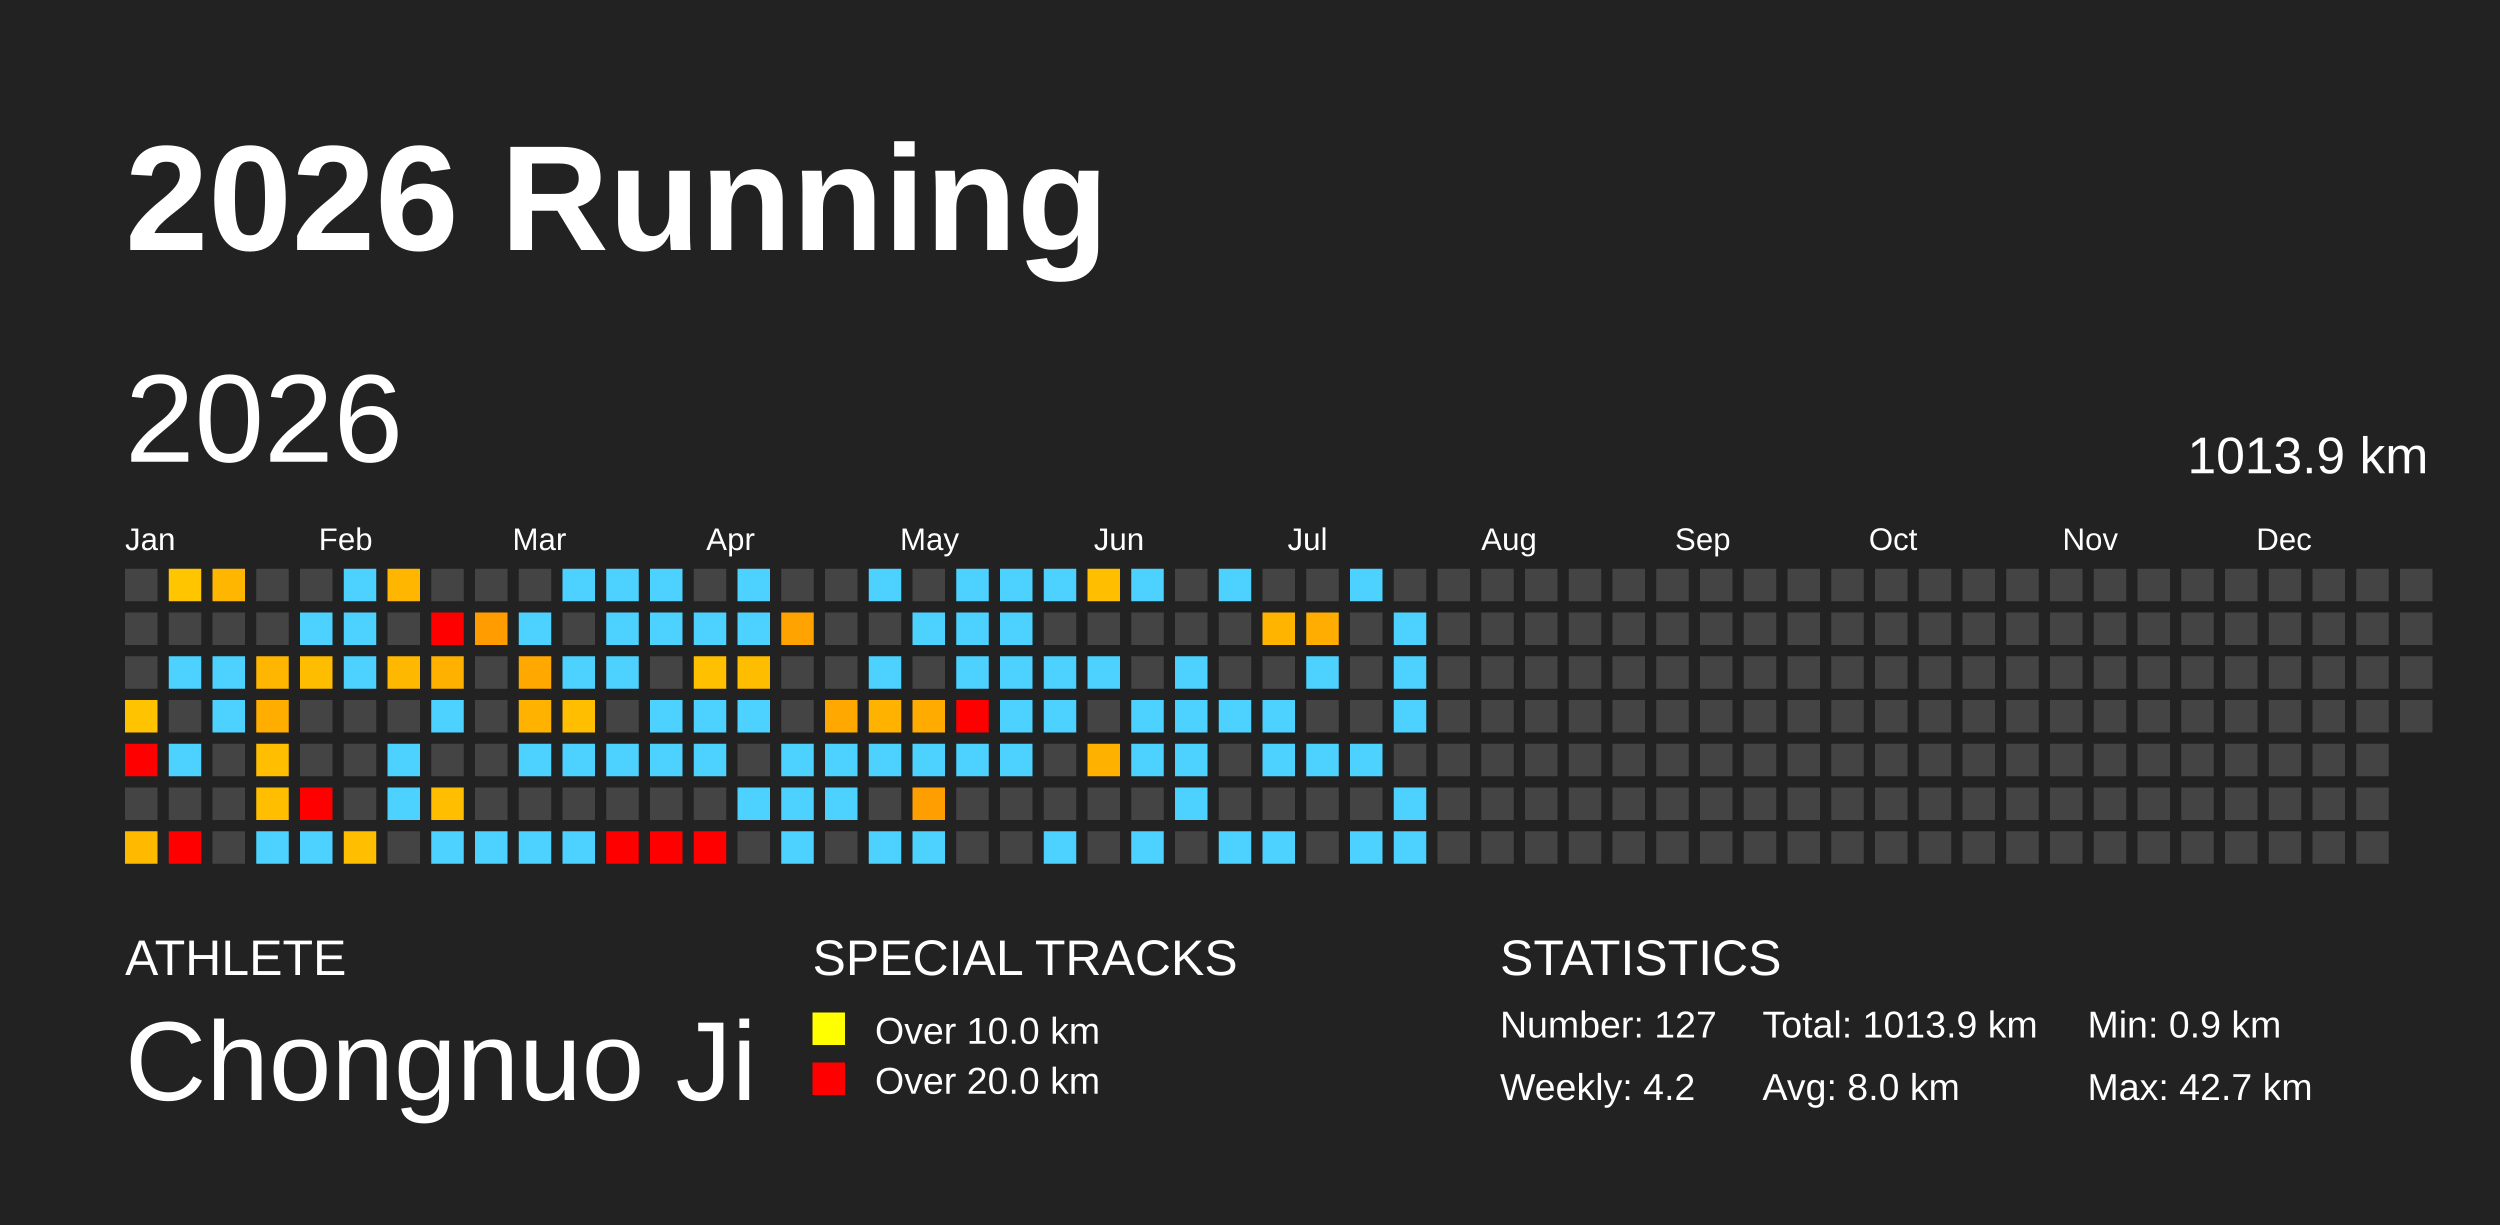
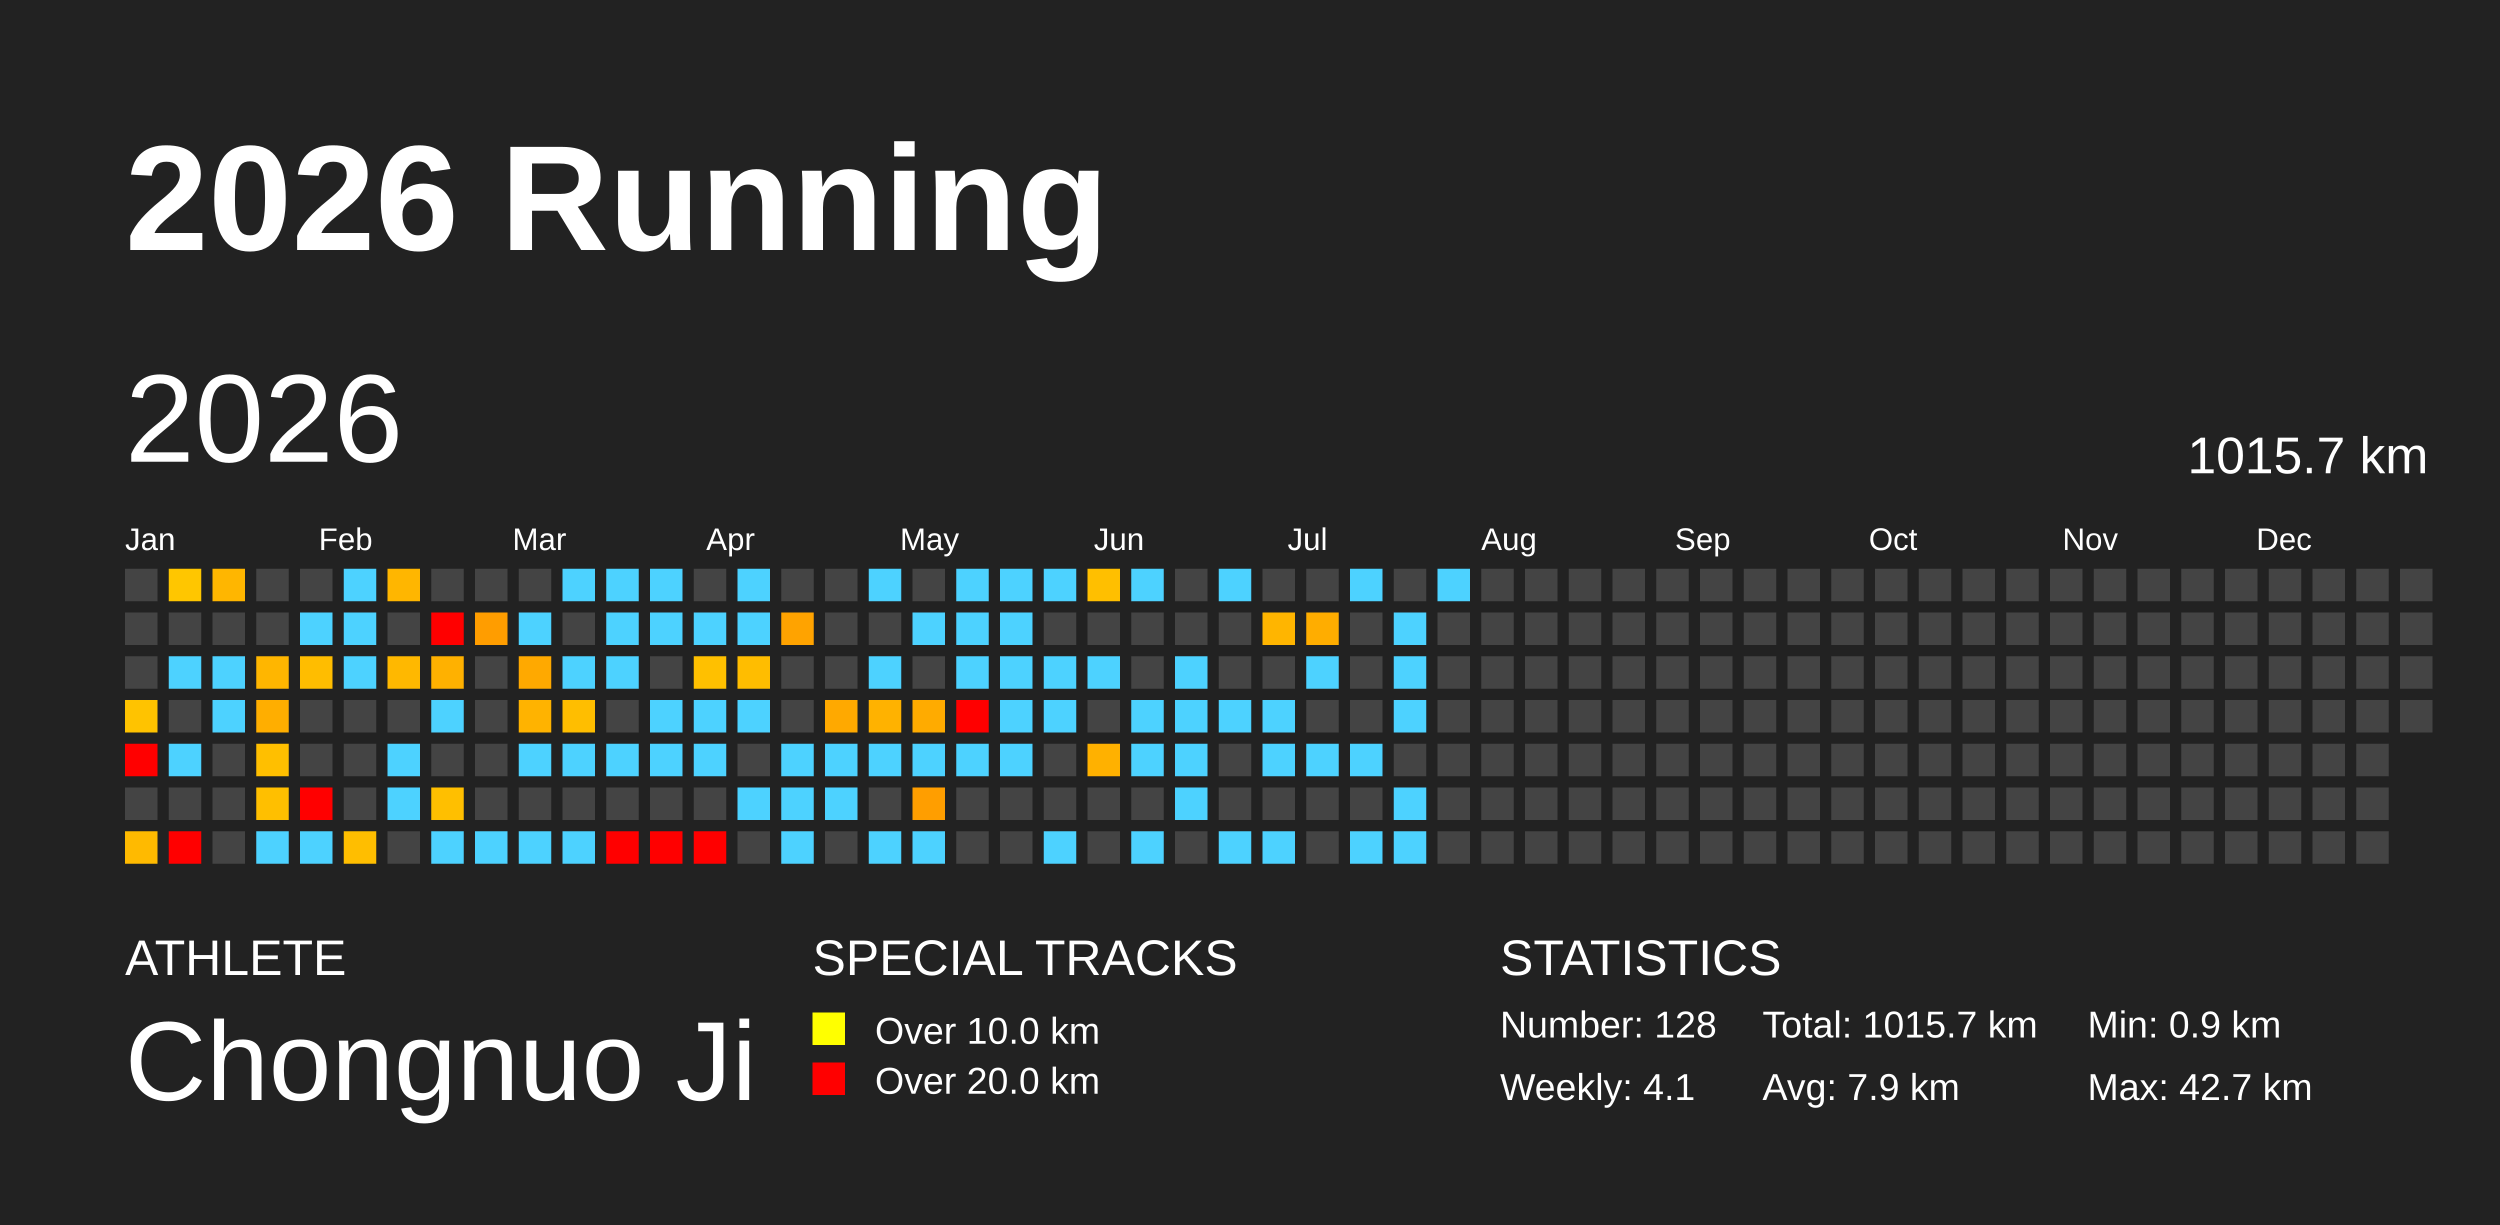
<svg xmlns="http://www.w3.org/2000/svg" baseProfile="full" height="98mm" version="1.1" viewBox="0,0,200,98" width="200mm">
  <defs />
  <rect fill="#222222" height="98" width="200" x="0" y="0" />
  <text fill="#FFFFFF" style="font-size:12px; font-family:Arial; font-weight:bold;" x="10" y="20">2026 Running</text>
  <text fill="#FFFFFF" style="font-size:4px; font-family:Arial" x="10" y="78">ATHLETE</text>
  <text fill="#FFFFFF" style="font-size:9px; font-family:Arial" x="10" y="88">Chongnuo Ji</text>
  <text fill="#FFFFFF" style="font-size:4px; font-family:Arial" x="65" y="78">SPECIAL TRACKS</text>
  <rect fill="yellow" height="2.6" width="2.6" x="65" y="81" />
  <text fill="#FFFFFF" style="font-size:3px; font-family:Arial" x="70" y="83.5">Over 10.0 km</text>
  <rect fill="red" height="2.6" width="2.6" x="65" y="85" />
  <text fill="#FFFFFF" style="font-size:3px; font-family:Arial" x="70" y="87.5">Over 20.0 km</text>
  <text fill="#FFFFFF" style="font-size:4px; font-family:Arial" x="120" y="78">STATISTICS</text>
-   <text fill="#FFFFFF" style="font-size:3px; font-family:Arial" x="120" y="83">Number: 127</text>
-   <text fill="#FFFFFF" style="font-size:3px; font-family:Arial" x="120" y="88">Weekly: 4.2</text>
-   <text fill="#FFFFFF" style="font-size:3px; font-family:Arial" x="141" y="83">Total: 1013.9 km</text>
-   <text fill="#FFFFFF" style="font-size:3px; font-family:Arial" x="141" y="88">Avg: 8.0 km</text>
+   <text fill="#FFFFFF" style="font-size:3px; font-family:Arial" x="120" y="83">Number: 128</text>
+   <text fill="#FFFFFF" style="font-size:3px; font-family:Arial" x="120" y="88">Weekly: 4.1</text>
+   <text fill="#FFFFFF" style="font-size:3px; font-family:Arial" x="141" y="83">Total: 1015.7 km</text>
+   <text fill="#FFFFFF" style="font-size:3px; font-family:Arial" x="141" y="88">Avg: 7.9 km</text>
  <text fill="#FFFFFF" style="font-size:3px; font-family:Arial" x="167" y="83">Min: 0.9 km</text>
  <text fill="#FFFFFF" style="font-size:3px; font-family:Arial" x="167" y="88">Max: 42.7 km</text>
  <text dominant-baseline="hanging" fill="#FFFFFF" style="font-size:10.0px; font-family:Arial;" x="10" y="30">2026</text>
-   <text dominant-baseline="hanging" fill="#FFFFFF" style="font-size:4.125px; font-family:Arial;" x="175" y="35">1013.9 km</text>
+   <text dominant-baseline="hanging" fill="#FFFFFF" style="font-size:4.125px; font-family:Arial;" x="175" y="35">1015.7 km</text>
  <text fill="#FFFFFF" style="font-size:2.5px; font-family:Arial" x="10.0" y="44">Jan</text>
  <text fill="#FFFFFF" style="font-size:2.5px; font-family:Arial" x="25.5" y="44">Feb</text>
  <text fill="#FFFFFF" style="font-size:2.5px; font-family:Arial" x="41.0" y="44">Mar</text>
  <text fill="#FFFFFF" style="font-size:2.5px; font-family:Arial" x="56.5" y="44">Apr</text>
  <text fill="#FFFFFF" style="font-size:2.5px; font-family:Arial" x="72.0" y="44">May</text>
  <text fill="#FFFFFF" style="font-size:2.5px; font-family:Arial" x="87.5" y="44">Jun</text>
  <text fill="#FFFFFF" style="font-size:2.5px; font-family:Arial" x="103.0" y="44">Jul</text>
  <text fill="#FFFFFF" style="font-size:2.5px; font-family:Arial" x="118.5" y="44">Aug</text>
  <text fill="#FFFFFF" style="font-size:2.5px; font-family:Arial" x="134.0" y="44">Sep</text>
  <text fill="#FFFFFF" style="font-size:2.5px; font-family:Arial" x="149.5" y="44">Oct</text>
  <text fill="#FFFFFF" style="font-size:2.5px; font-family:Arial" x="165.0" y="44">Nov</text>
  <text fill="#FFFFFF" style="font-size:2.5px; font-family:Arial" x="180.5" y="44">Dec</text>
  <rect fill="#444444" height="2.6" width="2.6" x="10.0" y="45.5" />
  <rect fill="#444444" height="2.6" width="2.6" x="10.0" y="49.0" />
  <rect fill="#444444" height="2.6" width="2.6" x="10.0" y="52.5" />
  <rect fill="#ffc300" height="2.6" width="2.6" x="10.0" y="56.0" />
  <rect fill="red" height="2.6" width="2.6" x="10.0" y="59.5" />
  <rect fill="#444444" height="2.6" width="2.6" x="10.0" y="63.0" />
  <rect fill="#ffba00" height="2.6" width="2.6" x="10.0" y="66.5" />
  <rect fill="#ffc600" height="2.6" width="2.6" x="13.5" y="45.5" />
  <rect fill="#444444" height="2.6" width="2.6" x="13.5" y="49.0" />
  <rect fill="#4dd2ff" height="2.6" width="2.6" x="13.5" y="52.5" />
  <rect fill="#444444" height="2.6" width="2.6" x="13.5" y="56.0" />
  <rect fill="#4dd2ff" height="2.6" width="2.6" x="13.5" y="59.5" />
  <rect fill="#444444" height="2.6" width="2.6" x="13.5" y="63.0" />
  <rect fill="red" height="2.6" width="2.6" x="13.5" y="66.5" />
  <rect fill="#ffb600" height="2.6" width="2.6" x="17.0" y="45.5" />
  <rect fill="#444444" height="2.6" width="2.6" x="17.0" y="49.0" />
  <rect fill="#4dd2ff" height="2.6" width="2.6" x="17.0" y="52.5" />
  <rect fill="#4dd2ff" height="2.6" width="2.6" x="17.0" y="56.0" />
  <rect fill="#444444" height="2.6" width="2.6" x="17.0" y="59.5" />
  <rect fill="#444444" height="2.6" width="2.6" x="17.0" y="63.0" />
  <rect fill="#444444" height="2.6" width="2.6" x="17.0" y="66.5" />
  <rect fill="#444444" height="2.6" width="2.6" x="20.5" y="45.5" />
  <rect fill="#444444" height="2.6" width="2.6" x="20.5" y="49.0" />
  <rect fill="#ffb600" height="2.6" width="2.6" x="20.5" y="52.5" />
  <rect fill="#ffae00" height="2.6" width="2.6" x="20.5" y="56.0" />
  <rect fill="#ffbf00" height="2.6" width="2.6" x="20.5" y="59.5" />
  <rect fill="#ffbf00" height="2.6" width="2.6" x="20.5" y="63.0" />
  <rect fill="#4dd2ff" height="2.6" width="2.6" x="20.5" y="66.5" />
  <rect fill="#444444" height="2.6" width="2.6" x="24.0" y="45.5" />
  <rect fill="#4dd2ff" height="2.6" width="2.6" x="24.0" y="49.0" />
  <rect fill="#ffbd00" height="2.6" width="2.6" x="24.0" y="52.5" />
  <rect fill="#444444" height="2.6" width="2.6" x="24.0" y="56.0" />
  <rect fill="#444444" height="2.6" width="2.6" x="24.0" y="59.5" />
  <rect fill="red" height="2.6" width="2.6" x="24.0" y="63.0" />
  <rect fill="#4dd2ff" height="2.6" width="2.6" x="24.0" y="66.5" />
  <rect fill="#4dd2ff" height="2.6" width="2.6" x="27.5" y="45.5" />
  <rect fill="#4dd2ff" height="2.6" width="2.6" x="27.5" y="49.0" />
  <rect fill="#4dd2ff" height="2.6" width="2.6" x="27.5" y="52.5" />
  <rect fill="#444444" height="2.6" width="2.6" x="27.5" y="56.0" />
  <rect fill="#444444" height="2.6" width="2.6" x="27.5" y="59.5" />
  <rect fill="#444444" height="2.6" width="2.6" x="27.5" y="63.0" />
  <rect fill="#ffbe00" height="2.6" width="2.6" x="27.5" y="66.5" />
  <rect fill="#ffb600" height="2.6" width="2.6" x="31.0" y="45.5" />
  <rect fill="#444444" height="2.6" width="2.6" x="31.0" y="49.0" />
  <rect fill="#ffb800" height="2.6" width="2.6" x="31.0" y="52.5" />
  <rect fill="#444444" height="2.6" width="2.6" x="31.0" y="56.0" />
  <rect fill="#4dd2ff" height="2.6" width="2.6" x="31.0" y="59.5" />
  <rect fill="#4dd2ff" height="2.6" width="2.6" x="31.0" y="63.0" />
  <rect fill="#444444" height="2.6" width="2.6" x="31.0" y="66.5" />
  <rect fill="#444444" height="2.6" width="2.6" x="34.5" y="45.5" />
  <rect fill="red" height="2.6" width="2.6" x="34.5" y="49.0" />
  <rect fill="#ffb100" height="2.6" width="2.6" x="34.5" y="52.5" />
  <rect fill="#4dd2ff" height="2.6" width="2.6" x="34.5" y="56.0" />
  <rect fill="#444444" height="2.6" width="2.6" x="34.5" y="59.5" />
  <rect fill="#ffbf00" height="2.6" width="2.6" x="34.5" y="63.0" />
  <rect fill="#4dd2ff" height="2.6" width="2.6" x="34.5" y="66.5" />
  <rect fill="#444444" height="2.6" width="2.6" x="38.0" y="45.5" />
  <rect fill="#ff9d00" height="2.6" width="2.6" x="38.0" y="49.0" />
  <rect fill="#444444" height="2.6" width="2.6" x="38.0" y="52.5" />
  <rect fill="#444444" height="2.6" width="2.6" x="38.0" y="56.0" />
  <rect fill="#444444" height="2.6" width="2.6" x="38.0" y="59.5" />
  <rect fill="#444444" height="2.6" width="2.6" x="38.0" y="63.0" />
  <rect fill="#4dd2ff" height="2.6" width="2.6" x="38.0" y="66.5" />
  <rect fill="#444444" height="2.6" width="2.6" x="41.5" y="45.5" />
  <rect fill="#4dd2ff" height="2.6" width="2.6" x="41.5" y="49.0" />
  <rect fill="#ffa900" height="2.6" width="2.6" x="41.5" y="52.5" />
  <rect fill="#ffb300" height="2.6" width="2.6" x="41.5" y="56.0" />
  <rect fill="#4dd2ff" height="2.6" width="2.6" x="41.5" y="59.5" />
  <rect fill="#444444" height="2.6" width="2.6" x="41.5" y="63.0" />
  <rect fill="#4dd2ff" height="2.6" width="2.6" x="41.5" y="66.5" />
  <rect fill="#4dd2ff" height="2.6" width="2.6" x="45.0" y="45.5" />
  <rect fill="#444444" height="2.6" width="2.6" x="45.0" y="49.0" />
  <rect fill="#4dd2ff" height="2.6" width="2.6" x="45.0" y="52.5" />
  <rect fill="#ffbe00" height="2.6" width="2.6" x="45.0" y="56.0" />
  <rect fill="#4dd2ff" height="2.6" width="2.6" x="45.0" y="59.5" />
  <rect fill="#444444" height="2.6" width="2.6" x="45.0" y="63.0" />
  <rect fill="#4dd2ff" height="2.6" width="2.6" x="45.0" y="66.5" />
  <rect fill="#4dd2ff" height="2.6" width="2.6" x="48.5" y="45.5" />
  <rect fill="#4dd2ff" height="2.6" width="2.6" x="48.5" y="49.0" />
  <rect fill="#4dd2ff" height="2.6" width="2.6" x="48.5" y="52.5" />
  <rect fill="#444444" height="2.6" width="2.6" x="48.5" y="56.0" />
  <rect fill="#4dd2ff" height="2.6" width="2.6" x="48.5" y="59.5" />
  <rect fill="#444444" height="2.6" width="2.6" x="48.5" y="63.0" />
  <rect fill="red" height="2.6" width="2.6" x="48.5" y="66.5" />
  <rect fill="#4dd2ff" height="2.6" width="2.6" x="52.0" y="45.5" />
  <rect fill="#4dd2ff" height="2.6" width="2.6" x="52.0" y="49.0" />
  <rect fill="#444444" height="2.6" width="2.6" x="52.0" y="52.5" />
  <rect fill="#4dd2ff" height="2.6" width="2.6" x="52.0" y="56.0" />
  <rect fill="#4dd2ff" height="2.6" width="2.6" x="52.0" y="59.5" />
  <rect fill="#444444" height="2.6" width="2.6" x="52.0" y="63.0" />
  <rect fill="red" height="2.6" width="2.6" x="52.0" y="66.5" />
  <rect fill="#444444" height="2.6" width="2.6" x="55.5" y="45.5" />
  <rect fill="#4dd2ff" height="2.6" width="2.6" x="55.5" y="49.0" />
  <rect fill="#ffc000" height="2.6" width="2.6" x="55.5" y="52.5" />
  <rect fill="#4dd2ff" height="2.6" width="2.6" x="55.5" y="56.0" />
  <rect fill="#4dd2ff" height="2.6" width="2.6" x="55.5" y="59.5" />
  <rect fill="#444444" height="2.6" width="2.6" x="55.5" y="63.0" />
  <rect fill="red" height="2.6" width="2.6" x="55.5" y="66.5" />
  <rect fill="#4dd2ff" height="2.6" width="2.6" x="59.0" y="45.5" />
  <rect fill="#4dd2ff" height="2.6" width="2.6" x="59.0" y="49.0" />
  <rect fill="#ffbd00" height="2.6" width="2.6" x="59.0" y="52.5" />
  <rect fill="#4dd2ff" height="2.6" width="2.6" x="59.0" y="56.0" />
  <rect fill="#444444" height="2.6" width="2.6" x="59.0" y="59.5" />
  <rect fill="#4dd2ff" height="2.6" width="2.6" x="59.0" y="63.0" />
  <rect fill="#444444" height="2.6" width="2.6" x="59.0" y="66.5" />
  <rect fill="#444444" height="2.6" width="2.6" x="62.5" y="45.5" />
  <rect fill="#ffa300" height="2.6" width="2.6" x="62.5" y="49.0" />
  <rect fill="#444444" height="2.6" width="2.6" x="62.5" y="52.5" />
  <rect fill="#444444" height="2.6" width="2.6" x="62.5" y="56.0" />
  <rect fill="#4dd2ff" height="2.6" width="2.6" x="62.5" y="59.5" />
  <rect fill="#4dd2ff" height="2.6" width="2.6" x="62.5" y="63.0" />
  <rect fill="#4dd2ff" height="2.6" width="2.6" x="62.5" y="66.5" />
  <rect fill="#444444" height="2.6" width="2.6" x="66.0" y="45.5" />
  <rect fill="#444444" height="2.6" width="2.6" x="66.0" y="49.0" />
  <rect fill="#444444" height="2.6" width="2.6" x="66.0" y="52.5" />
  <rect fill="#ffa900" height="2.6" width="2.6" x="66.0" y="56.0" />
  <rect fill="#4dd2ff" height="2.6" width="2.6" x="66.0" y="59.5" />
  <rect fill="#4dd2ff" height="2.6" width="2.6" x="66.0" y="63.0" />
  <rect fill="#444444" height="2.6" width="2.6" x="66.0" y="66.5" />
  <rect fill="#4dd2ff" height="2.6" width="2.6" x="69.5" y="45.5" />
  <rect fill="#444444" height="2.6" width="2.6" x="69.5" y="49.0" />
  <rect fill="#4dd2ff" height="2.6" width="2.6" x="69.5" y="52.5" />
  <rect fill="#ffb200" height="2.6" width="2.6" x="69.5" y="56.0" />
  <rect fill="#4dd2ff" height="2.6" width="2.6" x="69.5" y="59.5" />
  <rect fill="#444444" height="2.6" width="2.6" x="69.5" y="63.0" />
  <rect fill="#4dd2ff" height="2.6" width="2.6" x="69.5" y="66.5" />
  <rect fill="#444444" height="2.6" width="2.6" x="73.0" y="45.5" />
  <rect fill="#4dd2ff" height="2.6" width="2.6" x="73.0" y="49.0" />
  <rect fill="#444444" height="2.6" width="2.6" x="73.0" y="52.5" />
  <rect fill="#ffab00" height="2.6" width="2.6" x="73.0" y="56.0" />
  <rect fill="#4dd2ff" height="2.6" width="2.6" x="73.0" y="59.5" />
  <rect fill="#ff9e00" height="2.6" width="2.6" x="73.0" y="63.0" />
  <rect fill="#4dd2ff" height="2.6" width="2.6" x="73.0" y="66.5" />
  <rect fill="#4dd2ff" height="2.6" width="2.6" x="76.5" y="45.5" />
  <rect fill="#4dd2ff" height="2.6" width="2.6" x="76.5" y="49.0" />
  <rect fill="#4dd2ff" height="2.6" width="2.6" x="76.5" y="52.5" />
  <rect fill="red" height="2.6" width="2.6" x="76.5" y="56.0" />
  <rect fill="#4dd2ff" height="2.6" width="2.6" x="76.5" y="59.5" />
  <rect fill="#444444" height="2.6" width="2.6" x="76.5" y="63.0" />
  <rect fill="#444444" height="2.6" width="2.6" x="76.5" y="66.5" />
  <rect fill="#4dd2ff" height="2.6" width="2.6" x="80.0" y="45.5" />
  <rect fill="#4dd2ff" height="2.6" width="2.6" x="80.0" y="49.0" />
  <rect fill="#4dd2ff" height="2.6" width="2.6" x="80.0" y="52.5" />
  <rect fill="#4dd2ff" height="2.6" width="2.6" x="80.0" y="56.0" />
  <rect fill="#4dd2ff" height="2.6" width="2.6" x="80.0" y="59.5" />
  <rect fill="#444444" height="2.6" width="2.6" x="80.0" y="63.0" />
  <rect fill="#444444" height="2.6" width="2.6" x="80.0" y="66.5" />
  <rect fill="#4dd2ff" height="2.6" width="2.6" x="83.5" y="45.5" />
  <rect fill="#444444" height="2.6" width="2.6" x="83.5" y="49.0" />
  <rect fill="#4dd2ff" height="2.6" width="2.6" x="83.5" y="52.5" />
  <rect fill="#4dd2ff" height="2.6" width="2.6" x="83.5" y="56.0" />
  <rect fill="#444444" height="2.6" width="2.6" x="83.5" y="59.5" />
  <rect fill="#444444" height="2.6" width="2.6" x="83.5" y="63.0" />
  <rect fill="#4dd2ff" height="2.6" width="2.6" x="83.5" y="66.5" />
  <rect fill="#ffbf00" height="2.6" width="2.6" x="87.0" y="45.5" />
  <rect fill="#444444" height="2.6" width="2.6" x="87.0" y="49.0" />
  <rect fill="#4dd2ff" height="2.6" width="2.6" x="87.0" y="52.5" />
  <rect fill="#444444" height="2.6" width="2.6" x="87.0" y="56.0" />
  <rect fill="#ffb100" height="2.6" width="2.6" x="87.0" y="59.5" />
  <rect fill="#444444" height="2.6" width="2.6" x="87.0" y="63.0" />
  <rect fill="#444444" height="2.6" width="2.6" x="87.0" y="66.5" />
  <rect fill="#4dd2ff" height="2.6" width="2.6" x="90.5" y="45.5" />
  <rect fill="#444444" height="2.6" width="2.6" x="90.5" y="49.0" />
  <rect fill="#444444" height="2.6" width="2.6" x="90.5" y="52.5" />
  <rect fill="#4dd2ff" height="2.6" width="2.6" x="90.5" y="56.0" />
  <rect fill="#4dd2ff" height="2.6" width="2.6" x="90.5" y="59.5" />
  <rect fill="#444444" height="2.6" width="2.6" x="90.5" y="63.0" />
  <rect fill="#4dd2ff" height="2.6" width="2.6" x="90.5" y="66.5" />
  <rect fill="#444444" height="2.6" width="2.6" x="94.0" y="45.5" />
  <rect fill="#444444" height="2.6" width="2.6" x="94.0" y="49.0" />
  <rect fill="#4dd2ff" height="2.6" width="2.6" x="94.0" y="52.5" />
  <rect fill="#4dd2ff" height="2.6" width="2.6" x="94.0" y="56.0" />
  <rect fill="#4dd2ff" height="2.6" width="2.6" x="94.0" y="59.5" />
  <rect fill="#4dd2ff" height="2.6" width="2.6" x="94.0" y="63.0" />
  <rect fill="#444444" height="2.6" width="2.6" x="94.0" y="66.5" />
  <rect fill="#4dd2ff" height="2.6" width="2.6" x="97.5" y="45.5" />
  <rect fill="#444444" height="2.6" width="2.6" x="97.5" y="49.0" />
  <rect fill="#444444" height="2.6" width="2.6" x="97.5" y="52.5" />
  <rect fill="#4dd2ff" height="2.6" width="2.6" x="97.5" y="56.0" />
  <rect fill="#444444" height="2.6" width="2.6" x="97.5" y="59.5" />
  <rect fill="#444444" height="2.6" width="2.6" x="97.5" y="63.0" />
  <rect fill="#4dd2ff" height="2.6" width="2.6" x="97.5" y="66.5" />
  <rect fill="#444444" height="2.6" width="2.6" x="101.0" y="45.5" />
  <rect fill="#ffb500" height="2.6" width="2.6" x="101.0" y="49.0" />
  <rect fill="#444444" height="2.6" width="2.6" x="101.0" y="52.5" />
  <rect fill="#4dd2ff" height="2.6" width="2.6" x="101.0" y="56.0" />
  <rect fill="#4dd2ff" height="2.6" width="2.6" x="101.0" y="59.5" />
  <rect fill="#444444" height="2.6" width="2.6" x="101.0" y="63.0" />
  <rect fill="#4dd2ff" height="2.6" width="2.6" x="101.0" y="66.5" />
  <rect fill="#444444" height="2.6" width="2.6" x="104.5" y="45.5" />
  <rect fill="#ffad00" height="2.6" width="2.6" x="104.5" y="49.0" />
  <rect fill="#4dd2ff" height="2.6" width="2.6" x="104.5" y="52.5" />
  <rect fill="#444444" height="2.6" width="2.6" x="104.5" y="56.0" />
  <rect fill="#4dd2ff" height="2.6" width="2.6" x="104.5" y="59.5" />
  <rect fill="#444444" height="2.6" width="2.6" x="104.5" y="63.0" />
  <rect fill="#444444" height="2.6" width="2.6" x="104.5" y="66.5" />
  <rect fill="#4dd2ff" height="2.6" width="2.6" x="108.0" y="45.5" />
  <rect fill="#444444" height="2.6" width="2.6" x="108.0" y="49.0" />
  <rect fill="#444444" height="2.6" width="2.6" x="108.0" y="52.5" />
  <rect fill="#444444" height="2.6" width="2.6" x="108.0" y="56.0" />
  <rect fill="#4dd2ff" height="2.6" width="2.6" x="108.0" y="59.5" />
  <rect fill="#444444" height="2.6" width="2.6" x="108.0" y="63.0" />
  <rect fill="#4dd2ff" height="2.6" width="2.6" x="108.0" y="66.5" />
  <rect fill="#444444" height="2.6" width="2.6" x="111.5" y="45.5" />
  <rect fill="#4dd2ff" height="2.6" width="2.6" x="111.5" y="49.0" />
  <rect fill="#4dd2ff" height="2.6" width="2.6" x="111.5" y="52.5" />
  <rect fill="#4dd2ff" height="2.6" width="2.6" x="111.5" y="56.0" />
  <rect fill="#444444" height="2.6" width="2.6" x="111.5" y="59.5" />
  <rect fill="#4dd2ff" height="2.6" width="2.6" x="111.5" y="63.0" />
  <rect fill="#4dd2ff" height="2.6" width="2.6" x="111.5" y="66.5" />
-   <rect fill="#444444" height="2.6" width="2.6" x="115.0" y="45.5" />
+   <rect fill="#4dd2ff" height="2.6" width="2.6" x="115.0" y="45.5" />
  <rect fill="#444444" height="2.6" width="2.6" x="115.0" y="49.0" />
  <rect fill="#444444" height="2.6" width="2.6" x="115.0" y="52.5" />
  <rect fill="#444444" height="2.6" width="2.6" x="115.0" y="56.0" />
  <rect fill="#444444" height="2.6" width="2.6" x="115.0" y="59.5" />
  <rect fill="#444444" height="2.6" width="2.6" x="115.0" y="63.0" />
  <rect fill="#444444" height="2.6" width="2.6" x="115.0" y="66.5" />
  <rect fill="#444444" height="2.6" width="2.6" x="118.5" y="45.5" />
  <rect fill="#444444" height="2.6" width="2.6" x="118.5" y="49.0" />
  <rect fill="#444444" height="2.6" width="2.6" x="118.5" y="52.5" />
  <rect fill="#444444" height="2.6" width="2.6" x="118.5" y="56.0" />
  <rect fill="#444444" height="2.6" width="2.6" x="118.5" y="59.5" />
  <rect fill="#444444" height="2.6" width="2.6" x="118.5" y="63.0" />
  <rect fill="#444444" height="2.6" width="2.6" x="118.5" y="66.5" />
  <rect fill="#444444" height="2.6" width="2.6" x="122.0" y="45.5" />
  <rect fill="#444444" height="2.6" width="2.6" x="122.0" y="49.0" />
  <rect fill="#444444" height="2.6" width="2.6" x="122.0" y="52.5" />
  <rect fill="#444444" height="2.6" width="2.6" x="122.0" y="56.0" />
  <rect fill="#444444" height="2.6" width="2.6" x="122.0" y="59.5" />
  <rect fill="#444444" height="2.6" width="2.6" x="122.0" y="63.0" />
  <rect fill="#444444" height="2.6" width="2.6" x="122.0" y="66.5" />
  <rect fill="#444444" height="2.6" width="2.6" x="125.5" y="45.5" />
  <rect fill="#444444" height="2.6" width="2.6" x="125.5" y="49.0" />
  <rect fill="#444444" height="2.6" width="2.6" x="125.5" y="52.5" />
  <rect fill="#444444" height="2.6" width="2.6" x="125.5" y="56.0" />
  <rect fill="#444444" height="2.6" width="2.6" x="125.5" y="59.5" />
  <rect fill="#444444" height="2.6" width="2.6" x="125.5" y="63.0" />
  <rect fill="#444444" height="2.6" width="2.6" x="125.5" y="66.5" />
  <rect fill="#444444" height="2.6" width="2.6" x="129.0" y="45.5" />
  <rect fill="#444444" height="2.6" width="2.6" x="129.0" y="49.0" />
  <rect fill="#444444" height="2.6" width="2.6" x="129.0" y="52.5" />
  <rect fill="#444444" height="2.6" width="2.6" x="129.0" y="56.0" />
  <rect fill="#444444" height="2.6" width="2.6" x="129.0" y="59.5" />
  <rect fill="#444444" height="2.6" width="2.6" x="129.0" y="63.0" />
  <rect fill="#444444" height="2.6" width="2.6" x="129.0" y="66.5" />
  <rect fill="#444444" height="2.6" width="2.6" x="132.5" y="45.5" />
  <rect fill="#444444" height="2.6" width="2.6" x="132.5" y="49.0" />
  <rect fill="#444444" height="2.6" width="2.6" x="132.5" y="52.5" />
  <rect fill="#444444" height="2.6" width="2.6" x="132.5" y="56.0" />
  <rect fill="#444444" height="2.6" width="2.6" x="132.5" y="59.5" />
  <rect fill="#444444" height="2.6" width="2.6" x="132.5" y="63.0" />
  <rect fill="#444444" height="2.6" width="2.6" x="132.5" y="66.5" />
  <rect fill="#444444" height="2.6" width="2.6" x="136.0" y="45.5" />
  <rect fill="#444444" height="2.6" width="2.6" x="136.0" y="49.0" />
  <rect fill="#444444" height="2.6" width="2.6" x="136.0" y="52.5" />
  <rect fill="#444444" height="2.6" width="2.6" x="136.0" y="56.0" />
  <rect fill="#444444" height="2.6" width="2.6" x="136.0" y="59.5" />
  <rect fill="#444444" height="2.6" width="2.6" x="136.0" y="63.0" />
  <rect fill="#444444" height="2.6" width="2.6" x="136.0" y="66.5" />
  <rect fill="#444444" height="2.6" width="2.6" x="139.5" y="45.5" />
  <rect fill="#444444" height="2.6" width="2.6" x="139.5" y="49.0" />
  <rect fill="#444444" height="2.6" width="2.6" x="139.5" y="52.5" />
  <rect fill="#444444" height="2.6" width="2.6" x="139.5" y="56.0" />
  <rect fill="#444444" height="2.6" width="2.6" x="139.5" y="59.5" />
  <rect fill="#444444" height="2.6" width="2.6" x="139.5" y="63.0" />
  <rect fill="#444444" height="2.6" width="2.6" x="139.5" y="66.5" />
  <rect fill="#444444" height="2.6" width="2.6" x="143.0" y="45.5" />
  <rect fill="#444444" height="2.6" width="2.6" x="143.0" y="49.0" />
  <rect fill="#444444" height="2.6" width="2.6" x="143.0" y="52.5" />
  <rect fill="#444444" height="2.6" width="2.6" x="143.0" y="56.0" />
  <rect fill="#444444" height="2.6" width="2.6" x="143.0" y="59.5" />
  <rect fill="#444444" height="2.6" width="2.6" x="143.0" y="63.0" />
  <rect fill="#444444" height="2.6" width="2.6" x="143.0" y="66.5" />
  <rect fill="#444444" height="2.6" width="2.6" x="146.5" y="45.5" />
  <rect fill="#444444" height="2.6" width="2.6" x="146.5" y="49.0" />
  <rect fill="#444444" height="2.6" width="2.6" x="146.5" y="52.5" />
  <rect fill="#444444" height="2.6" width="2.6" x="146.5" y="56.0" />
  <rect fill="#444444" height="2.6" width="2.6" x="146.5" y="59.5" />
  <rect fill="#444444" height="2.6" width="2.6" x="146.5" y="63.0" />
  <rect fill="#444444" height="2.6" width="2.6" x="146.5" y="66.5" />
  <rect fill="#444444" height="2.6" width="2.6" x="150.0" y="45.5" />
  <rect fill="#444444" height="2.6" width="2.6" x="150.0" y="49.0" />
  <rect fill="#444444" height="2.6" width="2.6" x="150.0" y="52.5" />
  <rect fill="#444444" height="2.6" width="2.6" x="150.0" y="56.0" />
  <rect fill="#444444" height="2.6" width="2.6" x="150.0" y="59.5" />
  <rect fill="#444444" height="2.6" width="2.6" x="150.0" y="63.0" />
  <rect fill="#444444" height="2.6" width="2.6" x="150.0" y="66.5" />
  <rect fill="#444444" height="2.6" width="2.6" x="153.5" y="45.5" />
  <rect fill="#444444" height="2.6" width="2.6" x="153.5" y="49.0" />
  <rect fill="#444444" height="2.6" width="2.6" x="153.5" y="52.5" />
  <rect fill="#444444" height="2.6" width="2.6" x="153.5" y="56.0" />
  <rect fill="#444444" height="2.6" width="2.6" x="153.5" y="59.5" />
  <rect fill="#444444" height="2.6" width="2.6" x="153.5" y="63.0" />
  <rect fill="#444444" height="2.6" width="2.6" x="153.5" y="66.5" />
  <rect fill="#444444" height="2.6" width="2.6" x="157.0" y="45.5" />
  <rect fill="#444444" height="2.6" width="2.6" x="157.0" y="49.0" />
  <rect fill="#444444" height="2.6" width="2.6" x="157.0" y="52.5" />
  <rect fill="#444444" height="2.6" width="2.6" x="157.0" y="56.0" />
  <rect fill="#444444" height="2.6" width="2.6" x="157.0" y="59.5" />
  <rect fill="#444444" height="2.6" width="2.6" x="157.0" y="63.0" />
  <rect fill="#444444" height="2.6" width="2.6" x="157.0" y="66.5" />
  <rect fill="#444444" height="2.6" width="2.6" x="160.5" y="45.5" />
  <rect fill="#444444" height="2.6" width="2.6" x="160.5" y="49.0" />
  <rect fill="#444444" height="2.6" width="2.6" x="160.5" y="52.5" />
  <rect fill="#444444" height="2.6" width="2.6" x="160.5" y="56.0" />
  <rect fill="#444444" height="2.6" width="2.6" x="160.5" y="59.5" />
  <rect fill="#444444" height="2.6" width="2.6" x="160.5" y="63.0" />
  <rect fill="#444444" height="2.6" width="2.6" x="160.5" y="66.5" />
  <rect fill="#444444" height="2.6" width="2.6" x="164.0" y="45.5" />
  <rect fill="#444444" height="2.6" width="2.6" x="164.0" y="49.0" />
  <rect fill="#444444" height="2.6" width="2.6" x="164.0" y="52.5" />
  <rect fill="#444444" height="2.6" width="2.6" x="164.0" y="56.0" />
  <rect fill="#444444" height="2.6" width="2.6" x="164.0" y="59.5" />
  <rect fill="#444444" height="2.6" width="2.6" x="164.0" y="63.0" />
  <rect fill="#444444" height="2.6" width="2.6" x="164.0" y="66.5" />
  <rect fill="#444444" height="2.6" width="2.6" x="167.5" y="45.5" />
  <rect fill="#444444" height="2.6" width="2.6" x="167.5" y="49.0" />
  <rect fill="#444444" height="2.6" width="2.6" x="167.5" y="52.5" />
  <rect fill="#444444" height="2.6" width="2.6" x="167.5" y="56.0" />
  <rect fill="#444444" height="2.6" width="2.6" x="167.5" y="59.5" />
  <rect fill="#444444" height="2.6" width="2.6" x="167.5" y="63.0" />
  <rect fill="#444444" height="2.6" width="2.6" x="167.5" y="66.5" />
  <rect fill="#444444" height="2.6" width="2.6" x="171.0" y="45.5" />
  <rect fill="#444444" height="2.6" width="2.6" x="171.0" y="49.0" />
  <rect fill="#444444" height="2.6" width="2.6" x="171.0" y="52.5" />
  <rect fill="#444444" height="2.6" width="2.6" x="171.0" y="56.0" />
  <rect fill="#444444" height="2.6" width="2.6" x="171.0" y="59.5" />
  <rect fill="#444444" height="2.6" width="2.6" x="171.0" y="63.0" />
  <rect fill="#444444" height="2.6" width="2.6" x="171.0" y="66.5" />
  <rect fill="#444444" height="2.6" width="2.6" x="174.5" y="45.5" />
  <rect fill="#444444" height="2.6" width="2.6" x="174.5" y="49.0" />
  <rect fill="#444444" height="2.6" width="2.6" x="174.5" y="52.5" />
  <rect fill="#444444" height="2.6" width="2.6" x="174.5" y="56.0" />
  <rect fill="#444444" height="2.6" width="2.6" x="174.5" y="59.5" />
  <rect fill="#444444" height="2.6" width="2.6" x="174.5" y="63.0" />
  <rect fill="#444444" height="2.6" width="2.6" x="174.5" y="66.5" />
  <rect fill="#444444" height="2.6" width="2.6" x="178.0" y="45.5" />
  <rect fill="#444444" height="2.6" width="2.6" x="178.0" y="49.0" />
  <rect fill="#444444" height="2.6" width="2.6" x="178.0" y="52.5" />
  <rect fill="#444444" height="2.6" width="2.6" x="178.0" y="56.0" />
  <rect fill="#444444" height="2.6" width="2.6" x="178.0" y="59.5" />
  <rect fill="#444444" height="2.6" width="2.6" x="178.0" y="63.0" />
  <rect fill="#444444" height="2.6" width="2.6" x="178.0" y="66.5" />
  <rect fill="#444444" height="2.6" width="2.6" x="181.5" y="45.5" />
  <rect fill="#444444" height="2.6" width="2.6" x="181.5" y="49.0" />
  <rect fill="#444444" height="2.6" width="2.6" x="181.5" y="52.5" />
  <rect fill="#444444" height="2.6" width="2.6" x="181.5" y="56.0" />
  <rect fill="#444444" height="2.6" width="2.6" x="181.5" y="59.5" />
  <rect fill="#444444" height="2.6" width="2.6" x="181.5" y="63.0" />
  <rect fill="#444444" height="2.6" width="2.6" x="181.5" y="66.5" />
  <rect fill="#444444" height="2.6" width="2.6" x="185.0" y="45.5" />
  <rect fill="#444444" height="2.6" width="2.6" x="185.0" y="49.0" />
  <rect fill="#444444" height="2.6" width="2.6" x="185.0" y="52.5" />
  <rect fill="#444444" height="2.6" width="2.6" x="185.0" y="56.0" />
  <rect fill="#444444" height="2.6" width="2.6" x="185.0" y="59.5" />
  <rect fill="#444444" height="2.6" width="2.6" x="185.0" y="63.0" />
  <rect fill="#444444" height="2.6" width="2.6" x="185.0" y="66.5" />
  <rect fill="#444444" height="2.6" width="2.6" x="188.5" y="45.5" />
  <rect fill="#444444" height="2.6" width="2.6" x="188.5" y="49.0" />
  <rect fill="#444444" height="2.6" width="2.6" x="188.5" y="52.5" />
  <rect fill="#444444" height="2.6" width="2.6" x="188.5" y="56.0" />
  <rect fill="#444444" height="2.6" width="2.6" x="188.5" y="59.5" />
  <rect fill="#444444" height="2.6" width="2.6" x="188.5" y="63.0" />
  <rect fill="#444444" height="2.6" width="2.6" x="188.5" y="66.5" />
  <rect fill="#444444" height="2.6" width="2.6" x="192.0" y="45.5" />
  <rect fill="#444444" height="2.6" width="2.6" x="192.0" y="49.0" />
  <rect fill="#444444" height="2.6" width="2.6" x="192.0" y="52.5" />
  <rect fill="#444444" height="2.6" width="2.6" x="192.0" y="56.0" />
</svg>
